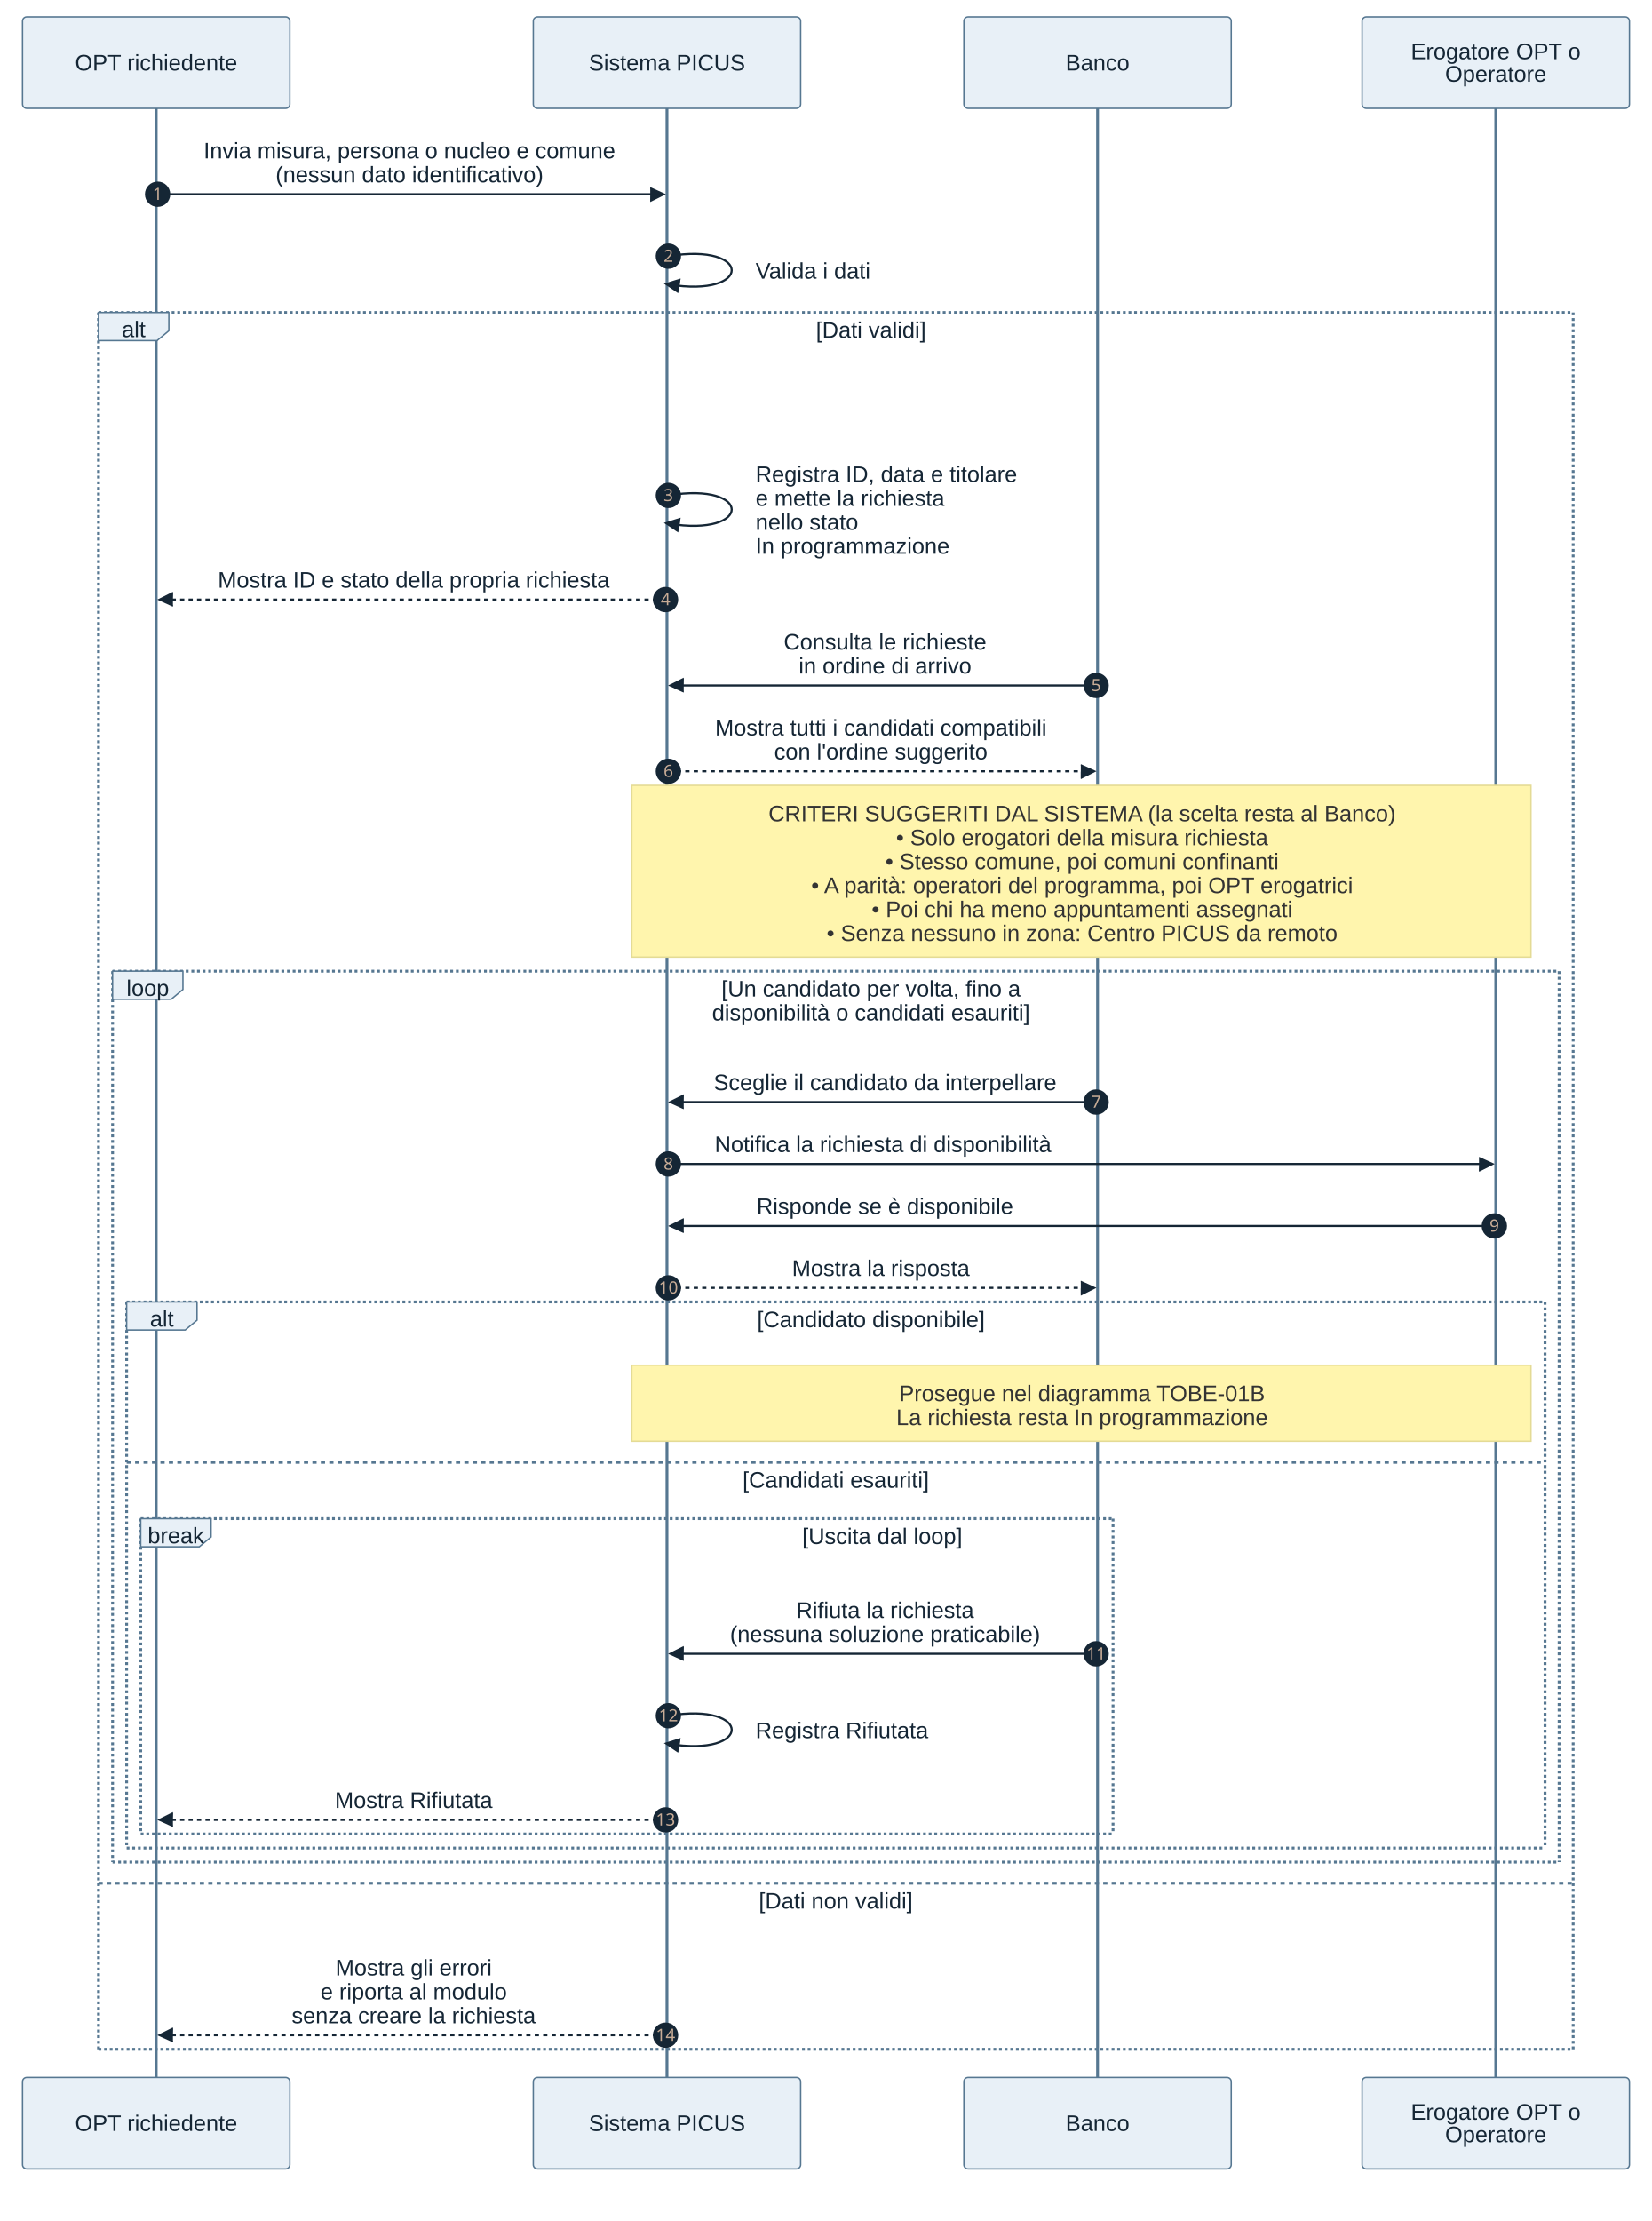
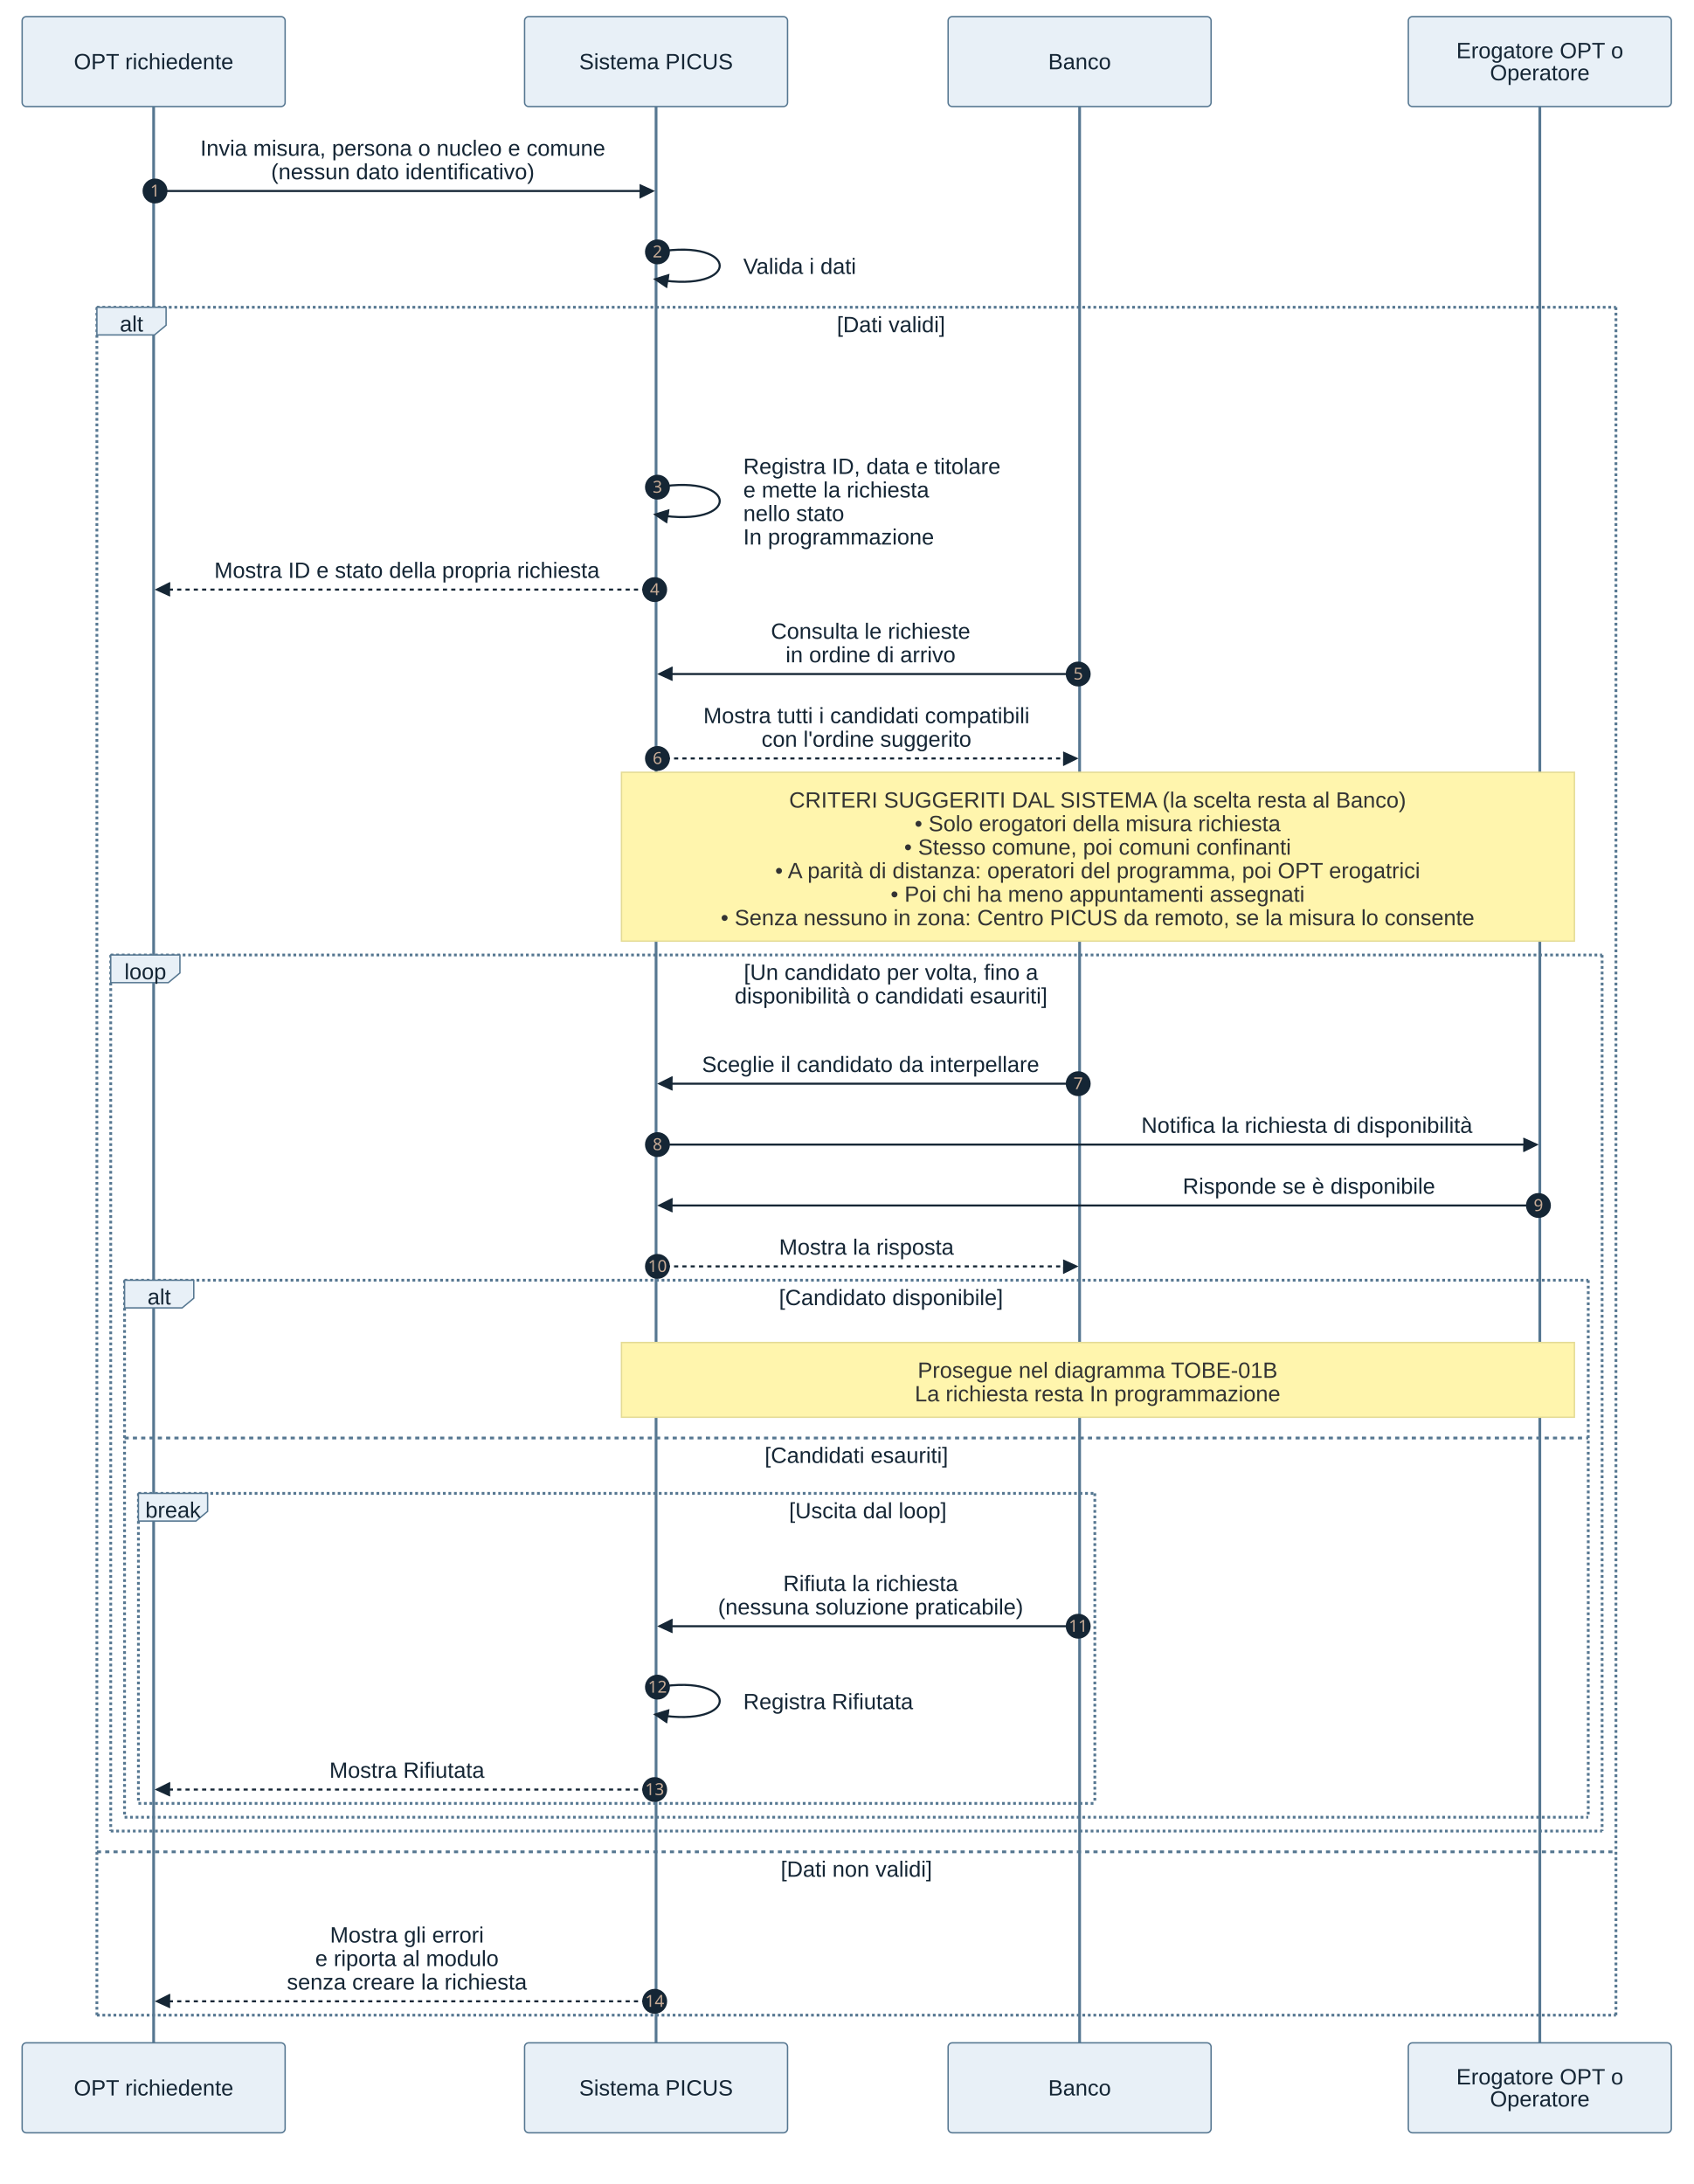
- <svg xmlns="http://www.w3.org/2000/svg" aria-roledescription="sequence" role="graphics-document document" viewBox="-16 -12 1174 1578" height="1578" width="1174" id="tobe">
-   <g>
-     <rect class="actor actor-bottom" ry="3" rx="3" name="E" height="65" width="190" stroke="#666" fill="#eaeaea" y="1464" x="952" />
-     <text style="text-anchor: middle; font-size: 16px; font-weight: 400; font-family: Arial;" class="actor actor-box" alignment-baseline="central" dominant-baseline="central" y="1496.5" x="1047">
-       <tspan dy="-8" x="1047">Erogatore OPT o</tspan>
-     </text>
-     <text style="text-anchor: middle; font-size: 16px; font-weight: 400; font-family: Arial;" class="actor actor-box" alignment-baseline="central" dominant-baseline="central" y="1496.5" x="1047">
-       <tspan dy="8" x="1047">Operatore</tspan>
+ <svg xmlns="http://www.w3.org/2000/svg" aria-roledescription="sequence" role="graphics-document document" viewBox="-16 -12 1223.5 1578" height="1578" width="1223.5" id="tobe">
+   <g>
+     <rect class="actor actor-bottom" ry="3" rx="3" name="E" height="65" width="190" stroke="#666" fill="#eaeaea" y="1464" x="1001.5" />
+     <text style="text-anchor: middle; font-size: 16px; font-weight: 400; font-family: Arial;" class="actor actor-box" alignment-baseline="central" dominant-baseline="central" y="1496.5" x="1096.5">
+       <tspan dy="-8" x="1096.5">Erogatore OPT o</tspan>
+     </text>
+     <text style="text-anchor: middle; font-size: 16px; font-weight: 400; font-family: Arial;" class="actor actor-box" alignment-baseline="central" dominant-baseline="central" y="1496.5" x="1096.5">
+       <tspan dy="8" x="1096.5">Operatore</tspan>
    </text>
  </g>
  <g>
    <rect class="actor actor-bottom" ry="3" rx="3" name="B" height="65" width="190" stroke="#666" fill="#eaeaea" y="1464" x="669" />
    <text style="text-anchor: middle; font-size: 16px; font-weight: 400; font-family: Arial;" class="actor actor-box" alignment-baseline="central" dominant-baseline="central" y="1496.5" x="764">
      <tspan dy="0" x="764">Banco</tspan>
    </text>
  </g>
  <g>
    <rect class="actor actor-bottom" ry="3" rx="3" name="S" height="65" width="190" stroke="#666" fill="#eaeaea" y="1464" x="363" />
    <text style="text-anchor: middle; font-size: 16px; font-weight: 400; font-family: Arial;" class="actor actor-box" alignment-baseline="central" dominant-baseline="central" y="1496.5" x="458">
      <tspan dy="0" x="458">Sistema PICUS</tspan>
    </text>
  </g>
  <g>
    <rect class="actor actor-bottom" ry="3" rx="3" name="R" height="65" width="190" stroke="#666" fill="#eaeaea" y="1464" x="0" />
    <text style="text-anchor: middle; font-size: 16px; font-weight: 400; font-family: Arial;" class="actor actor-box" alignment-baseline="central" dominant-baseline="central" y="1496.5" x="95">
      <tspan dy="0" x="95">OPT richiedente</tspan>
    </text>
  </g>
  <g>
-     <line name="E" stroke="#999" stroke-width="0.5px" class="actor-line 200" y2="1464" x2="1047" y1="65" x1="1047" id="actor3" />
+     <line name="E" stroke="#999" stroke-width="0.5px" class="actor-line 200" y2="1464" x2="1096.5" y1="65" x1="1096.5" id="actor3" />
    <g id="root-3">
-       <rect class="actor actor-top" ry="3" rx="3" name="E" height="65" width="190" stroke="#666" fill="#eaeaea" y="0" x="952" />
-       <text style="text-anchor: middle; font-size: 16px; font-weight: 400; font-family: Arial;" class="actor actor-box" alignment-baseline="central" dominant-baseline="central" y="32.5" x="1047">
-         <tspan dy="-8" x="1047">Erogatore OPT o</tspan>
-       </text>
-       <text style="text-anchor: middle; font-size: 16px; font-weight: 400; font-family: Arial;" class="actor actor-box" alignment-baseline="central" dominant-baseline="central" y="32.5" x="1047">
-         <tspan dy="8" x="1047">Operatore</tspan>
+       <rect class="actor actor-top" ry="3" rx="3" name="E" height="65" width="190" stroke="#666" fill="#eaeaea" y="0" x="1001.5" />
+       <text style="text-anchor: middle; font-size: 16px; font-weight: 400; font-family: Arial;" class="actor actor-box" alignment-baseline="central" dominant-baseline="central" y="32.5" x="1096.5">
+         <tspan dy="-8" x="1096.5">Erogatore OPT o</tspan>
+       </text>
+       <text style="text-anchor: middle; font-size: 16px; font-weight: 400; font-family: Arial;" class="actor actor-box" alignment-baseline="central" dominant-baseline="central" y="32.5" x="1096.5">
+         <tspan dy="8" x="1096.5">Operatore</tspan>
      </text>
    </g>
  </g>
  <g>
    <line name="B" stroke="#999" stroke-width="0.5px" class="actor-line 200" y2="1464" x2="764" y1="65" x1="764" id="actor2" />
    <g id="root-2">
      <rect class="actor actor-top" ry="3" rx="3" name="B" height="65" width="190" stroke="#666" fill="#eaeaea" y="0" x="669" />
      <text style="text-anchor: middle; font-size: 16px; font-weight: 400; font-family: Arial;" class="actor actor-box" alignment-baseline="central" dominant-baseline="central" y="32.5" x="764">
        <tspan dy="0" x="764">Banco</tspan>
      </text>
    </g>
  </g>
  <g>
    <line name="S" stroke="#999" stroke-width="0.5px" class="actor-line 200" y2="1464" x2="458" y1="65" x1="458" id="actor1" />
    <g id="root-1">
      <rect class="actor actor-top" ry="3" rx="3" name="S" height="65" width="190" stroke="#666" fill="#eaeaea" y="0" x="363" />
      <text style="text-anchor: middle; font-size: 16px; font-weight: 400; font-family: Arial;" class="actor actor-box" alignment-baseline="central" dominant-baseline="central" y="32.5" x="458">
        <tspan dy="0" x="458">Sistema PICUS</tspan>
      </text>
    </g>
  </g>
  <g>
    <line name="R" stroke="#999" stroke-width="0.5px" class="actor-line 200" y2="1464" x2="95" y1="65" x1="95" id="actor0" />
    <g id="root-0">
      <rect class="actor actor-top" ry="3" rx="3" name="R" height="65" width="190" stroke="#666" fill="#eaeaea" y="0" x="0" />
      <text style="text-anchor: middle; font-size: 16px; font-weight: 400; font-family: Arial;" class="actor actor-box" alignment-baseline="central" dominant-baseline="central" y="32.5" x="95">
        <tspan dy="0" x="95">OPT richiedente</tspan>
      </text>
    </g>
  </g>
  <style>#tobe{font-family:Arial;font-size:18px;fill:#152635;}#tobe .error-icon{fill:hsl(28, 48.387%, 98.922%);}#tobe .error-text{fill:rgb(1.419, 2.839, 4.081);stroke:rgb(1.419, 2.839, 4.081);}#tobe .edge-thickness-normal{stroke-width:1px;}#tobe .edge-thickness-thick{stroke-width:3.5px;}#tobe .edge-pattern-solid{stroke-dasharray:0;}#tobe .edge-thickness-invisible{stroke-width:0;fill:none;}#tobe .edge-pattern-dashed{stroke-dasharray:3;}#tobe .edge-pattern-dotted{stroke-dasharray:2;}#tobe .marker{fill:#375369;stroke:#375369;}#tobe .marker.cross{stroke:#375369;}#tobe svg{font-family:Arial;font-size:18px;}#tobe p{margin:0;}#tobe .actor{stroke:#567791;fill:#e8f0f7;}#tobe text.actor&gt;tspan{fill:#152635;stroke:none;}#tobe .actor-line{stroke:#567791;}#tobe .messageLine0{stroke-width:1.5;stroke-dasharray:none;stroke:#152635;}#tobe .messageLine1{stroke-width:1.5;stroke-dasharray:2,2;stroke:#152635;}#tobe #arrowhead path{fill:#152635;stroke:#152635;}#tobe .sequenceNumber{fill:#c8ac96;}#tobe #sequencenumber{fill:#152635;}#tobe #crosshead path{fill:#152635;stroke:#152635;}#tobe .messageText{fill:#152635;stroke:none;}#tobe .labelBox{stroke:#567791;fill:#e8f0f7;}#tobe .labelText,#tobe .labelText&gt;tspan{fill:#152635;stroke:none;}#tobe .loopText,#tobe .loopText&gt;tspan{fill:#152635;stroke:none;}#tobe .loopLine{stroke-width:2px;stroke-dasharray:2,2;stroke:#567791;fill:#567791;}#tobe .note{stroke:hsl(52.683, 60%, 73.922%);fill:#fff5ad;}#tobe .noteText,#tobe .noteText&gt;tspan{fill:#333;stroke:none;}#tobe .activation0{fill:hsl(88, 48.387%, 93.922%);stroke:hsl(88, 48.387%, 83.922%);}#tobe .activation1{fill:hsl(88, 48.387%, 93.922%);stroke:hsl(88, 48.387%, 83.922%);}#tobe .activation2{fill:hsl(88, 48.387%, 93.922%);stroke:hsl(88, 48.387%, 83.922%);}#tobe .actorPopupMenu{position:absolute;}#tobe .actorPopupMenuPanel{position:absolute;fill:#e8f0f7;box-shadow:0px 8px 16px 0px rgba(0,0,0,0.2);filter:drop-shadow(3px 5px 2px rgb(0 0 0 / 0.4));}#tobe .actor-man line{stroke:#567791;fill:#e8f0f7;}#tobe .actor-man circle,#tobe line{stroke:#567791;fill:#e8f0f7;stroke-width:2px;}#tobe :root{--mermaid-font-family:Arial;}</style>
  <g />
  <defs>
    <symbol height="24" width="24" id="computer">
      <path d="M2 2v13h20v-13h-20zm18 11h-16v-9h16v9zm-10.228 6l.466-1h3.524l.467 1h-4.457zm14.228 3h-24l2-6h2.104l-1.33 4h18.45l-1.297-4h2.073l2 6zm-5-10h-14v-7h14v7z" transform="scale(.5)" />
    </symbol>
  </defs>
  <defs>
    <symbol clip-rule="evenodd" fill-rule="evenodd" id="database">
      <path d="M12.258.001l.256.004.255.005.253.008.251.01.249.012.247.015.246.016.242.019.241.02.239.023.236.024.233.027.231.028.229.031.225.032.223.034.22.036.217.038.214.04.211.041.208.043.205.045.201.046.198.048.194.05.191.051.187.053.183.054.18.056.175.057.172.059.168.06.163.061.16.063.155.064.15.066.074.033.073.033.071.034.07.034.069.035.068.035.067.035.066.035.064.036.064.036.062.036.06.036.06.037.058.037.058.037.055.038.055.038.053.038.052.038.051.039.05.039.048.039.047.039.045.04.044.04.043.04.041.04.04.041.039.041.037.041.036.041.034.041.033.042.032.042.03.042.029.042.027.042.026.043.024.043.023.043.021.043.02.043.018.044.017.043.015.044.013.044.012.044.011.045.009.044.007.045.006.045.004.045.002.045.001.045v17l-.001.045-.002.045-.004.045-.006.045-.007.045-.009.044-.011.045-.012.044-.013.044-.015.044-.017.043-.018.044-.02.043-.021.043-.023.043-.024.043-.026.043-.027.042-.029.042-.03.042-.032.042-.033.042-.034.041-.036.041-.037.041-.039.041-.04.041-.041.04-.043.04-.044.04-.045.04-.047.039-.048.039-.05.039-.051.039-.052.038-.053.038-.055.038-.055.038-.058.037-.058.037-.06.037-.06.036-.062.036-.064.036-.064.036-.066.035-.067.035-.068.035-.069.035-.07.034-.071.034-.073.033-.074.033-.15.066-.155.064-.16.063-.163.061-.168.06-.172.059-.175.057-.18.056-.183.054-.187.053-.191.051-.194.05-.198.048-.201.046-.205.045-.208.043-.211.041-.214.04-.217.038-.22.036-.223.034-.225.032-.229.031-.231.028-.233.027-.236.024-.239.023-.241.02-.242.019-.246.016-.247.015-.249.012-.251.01-.253.008-.255.005-.256.004-.258.001-.258-.001-.256-.004-.255-.005-.253-.008-.251-.01-.249-.012-.247-.015-.245-.016-.243-.019-.241-.02-.238-.023-.236-.024-.234-.027-.231-.028-.228-.031-.226-.032-.223-.034-.22-.036-.217-.038-.214-.04-.211-.041-.208-.043-.204-.045-.201-.046-.198-.048-.195-.05-.19-.051-.187-.053-.184-.054-.179-.056-.176-.057-.172-.059-.167-.06-.164-.061-.159-.063-.155-.064-.151-.066-.074-.033-.072-.033-.072-.034-.07-.034-.069-.035-.068-.035-.067-.035-.066-.035-.064-.036-.063-.036-.062-.036-.061-.036-.06-.037-.058-.037-.057-.037-.056-.038-.055-.038-.053-.038-.052-.038-.051-.039-.049-.039-.049-.039-.046-.039-.046-.04-.044-.04-.043-.04-.041-.04-.04-.041-.039-.041-.037-.041-.036-.041-.034-.041-.033-.042-.032-.042-.03-.042-.029-.042-.027-.042-.026-.043-.024-.043-.023-.043-.021-.043-.02-.043-.018-.044-.017-.043-.015-.044-.013-.044-.012-.044-.011-.045-.009-.044-.007-.045-.006-.045-.004-.045-.002-.045-.001-.045v-17l.001-.045.002-.045.004-.045.006-.045.007-.045.009-.044.011-.045.012-.044.013-.044.015-.044.017-.043.018-.044.02-.043.021-.043.023-.043.024-.043.026-.043.027-.042.029-.042.03-.042.032-.042.033-.042.034-.041.036-.041.037-.041.039-.041.04-.041.041-.04.043-.04.044-.04.046-.04.046-.039.049-.039.049-.039.051-.039.052-.038.053-.038.055-.038.056-.038.057-.037.058-.037.06-.037.061-.036.062-.036.063-.036.064-.036.066-.035.067-.035.068-.035.069-.035.07-.034.072-.034.072-.033.074-.033.151-.066.155-.064.159-.063.164-.061.167-.06.172-.059.176-.057.179-.056.184-.054.187-.053.19-.051.195-.05.198-.048.201-.046.204-.045.208-.043.211-.041.214-.04.217-.038.22-.036.223-.034.226-.032.228-.031.231-.028.234-.027.236-.024.238-.023.241-.02.243-.019.245-.016.247-.015.249-.012.251-.01.253-.008.255-.005.256-.004.258-.001.258.001zm-9.258 20.499v.01l.001.021.003.021.004.022.005.021.006.022.007.022.009.023.01.022.011.023.012.023.013.023.015.023.016.024.017.023.018.024.019.024.021.024.022.025.023.024.024.025.052.049.056.05.061.051.066.051.07.051.075.051.079.052.084.052.088.052.092.052.097.052.102.051.105.052.11.052.114.051.119.051.123.051.127.05.131.05.135.05.139.048.144.049.147.047.152.047.155.047.16.045.163.045.167.043.171.043.176.041.178.041.183.039.187.039.19.037.194.035.197.035.202.033.204.031.209.03.212.029.216.027.219.025.222.024.226.021.23.02.233.018.236.016.24.015.243.012.246.01.249.008.253.005.256.004.259.001.26-.001.257-.004.254-.005.25-.008.247-.011.244-.012.241-.014.237-.016.233-.018.231-.021.226-.021.224-.024.22-.026.216-.027.212-.028.21-.031.205-.031.202-.034.198-.034.194-.036.191-.037.187-.039.183-.04.179-.04.175-.042.172-.043.168-.044.163-.045.16-.046.155-.046.152-.047.148-.048.143-.049.139-.049.136-.05.131-.05.126-.05.123-.051.118-.052.114-.051.11-.052.106-.052.101-.052.096-.052.092-.052.088-.053.083-.051.079-.052.074-.052.07-.051.065-.051.06-.051.056-.05.051-.05.023-.024.023-.025.021-.024.02-.024.019-.024.018-.024.017-.024.015-.023.014-.024.013-.023.012-.023.01-.023.01-.022.008-.022.006-.022.006-.022.004-.022.004-.021.001-.021.001-.021v-4.127l-.077.055-.08.053-.083.054-.085.053-.087.052-.09.052-.093.051-.095.05-.097.05-.1.049-.102.049-.105.048-.106.047-.109.047-.111.046-.114.045-.115.045-.118.044-.12.043-.122.042-.124.042-.126.041-.128.04-.13.04-.132.038-.134.038-.135.037-.138.037-.139.035-.142.035-.143.034-.144.033-.147.032-.148.031-.15.03-.151.03-.153.029-.154.027-.156.027-.158.026-.159.025-.161.024-.162.023-.163.022-.165.021-.166.02-.167.019-.169.018-.169.017-.171.016-.173.015-.173.014-.175.013-.175.012-.177.011-.178.01-.179.008-.179.008-.181.006-.182.005-.182.004-.184.003-.184.002h-.37l-.184-.002-.184-.003-.182-.004-.182-.005-.181-.006-.179-.008-.179-.008-.178-.01-.176-.011-.176-.012-.175-.013-.173-.014-.172-.015-.171-.016-.17-.017-.169-.018-.167-.019-.166-.02-.165-.021-.163-.022-.162-.023-.161-.024-.159-.025-.157-.026-.156-.027-.155-.027-.153-.029-.151-.03-.15-.03-.148-.031-.146-.032-.145-.033-.143-.034-.141-.035-.14-.035-.137-.037-.136-.037-.134-.038-.132-.038-.13-.04-.128-.04-.126-.041-.124-.042-.122-.042-.12-.044-.117-.043-.116-.045-.113-.045-.112-.046-.109-.047-.106-.047-.105-.048-.102-.049-.1-.049-.097-.05-.095-.05-.093-.052-.09-.051-.087-.052-.085-.053-.083-.054-.08-.054-.077-.054v4.127zm0-5.654v.011l.001.021.003.021.004.021.005.022.006.022.007.022.009.022.01.022.011.023.012.023.013.023.015.024.016.023.017.024.018.024.019.024.021.024.022.024.023.025.024.024.052.05.056.05.061.05.066.051.07.051.075.052.079.051.084.052.088.052.092.052.097.052.102.052.105.052.11.051.114.051.119.052.123.05.127.051.131.05.135.049.139.049.144.048.147.048.152.047.155.046.16.045.163.045.167.044.171.042.176.042.178.04.183.04.187.038.19.037.194.036.197.034.202.033.204.032.209.03.212.028.216.027.219.025.222.024.226.022.23.02.233.018.236.016.24.014.243.012.246.01.249.008.253.006.256.003.259.001.26-.001.257-.003.254-.006.25-.008.247-.01.244-.012.241-.015.237-.016.233-.018.231-.02.226-.022.224-.024.22-.025.216-.027.212-.029.21-.03.205-.032.202-.033.198-.035.194-.036.191-.037.187-.039.183-.039.179-.041.175-.042.172-.043.168-.044.163-.045.16-.045.155-.047.152-.047.148-.048.143-.048.139-.05.136-.049.131-.05.126-.051.123-.051.118-.051.114-.052.11-.052.106-.052.101-.052.096-.052.092-.052.088-.052.083-.052.079-.052.074-.051.07-.052.065-.051.06-.05.056-.051.051-.049.023-.025.023-.024.021-.025.02-.024.019-.024.018-.024.017-.024.015-.023.014-.023.013-.024.012-.022.01-.023.01-.023.008-.022.006-.022.006-.022.004-.021.004-.022.001-.021.001-.021v-4.139l-.077.054-.08.054-.083.054-.085.052-.087.053-.09.051-.093.051-.095.051-.097.05-.1.049-.102.049-.105.048-.106.047-.109.047-.111.046-.114.045-.115.044-.118.044-.12.044-.122.042-.124.042-.126.041-.128.04-.13.039-.132.039-.134.038-.135.037-.138.036-.139.036-.142.035-.143.033-.144.033-.147.033-.148.031-.15.03-.151.03-.153.028-.154.028-.156.027-.158.026-.159.025-.161.024-.162.023-.163.022-.165.021-.166.02-.167.019-.169.018-.169.017-.171.016-.173.015-.173.014-.175.013-.175.012-.177.011-.178.009-.179.009-.179.007-.181.007-.182.005-.182.004-.184.003-.184.002h-.37l-.184-.002-.184-.003-.182-.004-.182-.005-.181-.007-.179-.007-.179-.009-.178-.009-.176-.011-.176-.012-.175-.013-.173-.014-.172-.015-.171-.016-.17-.017-.169-.018-.167-.019-.166-.02-.165-.021-.163-.022-.162-.023-.161-.024-.159-.025-.157-.026-.156-.027-.155-.028-.153-.028-.151-.03-.15-.03-.148-.031-.146-.033-.145-.033-.143-.033-.141-.035-.14-.036-.137-.036-.136-.037-.134-.038-.132-.039-.13-.039-.128-.04-.126-.041-.124-.042-.122-.043-.12-.043-.117-.044-.116-.044-.113-.046-.112-.046-.109-.046-.106-.047-.105-.048-.102-.049-.1-.049-.097-.05-.095-.051-.093-.051-.09-.051-.087-.053-.085-.052-.083-.054-.08-.054-.077-.054v4.139zm0-5.666v.011l.001.02.003.022.004.021.005.022.006.021.007.022.009.023.01.022.011.023.012.023.013.023.015.023.016.024.017.024.018.023.019.024.021.025.022.024.023.024.024.025.052.05.056.05.061.05.066.051.07.051.075.052.079.051.084.052.088.052.092.052.097.052.102.052.105.051.11.052.114.051.119.051.123.051.127.05.131.05.135.05.139.049.144.048.147.048.152.047.155.046.16.045.163.045.167.043.171.043.176.042.178.04.183.04.187.038.19.037.194.036.197.034.202.033.204.032.209.03.212.028.216.027.219.025.222.024.226.021.23.02.233.018.236.017.24.014.243.012.246.01.249.008.253.006.256.003.259.001.26-.001.257-.003.254-.006.25-.008.247-.01.244-.013.241-.014.237-.016.233-.018.231-.02.226-.022.224-.024.22-.025.216-.027.212-.029.21-.03.205-.032.202-.033.198-.035.194-.036.191-.037.187-.039.183-.039.179-.041.175-.042.172-.043.168-.044.163-.045.16-.045.155-.047.152-.047.148-.048.143-.049.139-.049.136-.049.131-.051.126-.05.123-.051.118-.052.114-.051.11-.052.106-.052.101-.052.096-.052.092-.052.088-.052.083-.052.079-.052.074-.052.07-.051.065-.051.06-.051.056-.05.051-.049.023-.025.023-.025.021-.024.02-.024.019-.024.018-.024.017-.024.015-.023.014-.024.013-.023.012-.023.01-.022.01-.023.008-.022.006-.022.006-.022.004-.022.004-.021.001-.021.001-.021v-4.153l-.077.054-.08.054-.083.053-.085.053-.087.053-.09.051-.093.051-.095.051-.097.05-.1.049-.102.048-.105.048-.106.048-.109.046-.111.046-.114.046-.115.044-.118.044-.12.043-.122.043-.124.042-.126.041-.128.04-.13.039-.132.039-.134.038-.135.037-.138.036-.139.036-.142.034-.143.034-.144.033-.147.032-.148.032-.15.03-.151.03-.153.028-.154.028-.156.027-.158.026-.159.024-.161.024-.162.023-.163.023-.165.021-.166.02-.167.019-.169.018-.169.017-.171.016-.173.015-.173.014-.175.013-.175.012-.177.01-.178.01-.179.009-.179.007-.181.006-.182.006-.182.004-.184.003-.184.001-.185.001-.185-.001-.184-.001-.184-.003-.182-.004-.182-.006-.181-.006-.179-.007-.179-.009-.178-.01-.176-.01-.176-.012-.175-.013-.173-.014-.172-.015-.171-.016-.17-.017-.169-.018-.167-.019-.166-.02-.165-.021-.163-.023-.162-.023-.161-.024-.159-.024-.157-.026-.156-.027-.155-.028-.153-.028-.151-.03-.15-.03-.148-.032-.146-.032-.145-.033-.143-.034-.141-.034-.14-.036-.137-.036-.136-.037-.134-.038-.132-.039-.13-.039-.128-.041-.126-.041-.124-.041-.122-.043-.12-.043-.117-.044-.116-.044-.113-.046-.112-.046-.109-.046-.106-.048-.105-.048-.102-.048-.1-.05-.097-.049-.095-.051-.093-.051-.09-.052-.087-.052-.085-.053-.083-.053-.08-.054-.077-.054v4.153zm8.74-8.179l-.257.004-.254.005-.25.008-.247.011-.244.012-.241.014-.237.016-.233.018-.231.021-.226.022-.224.023-.22.026-.216.027-.212.028-.21.031-.205.032-.202.033-.198.034-.194.036-.191.038-.187.038-.183.04-.179.041-.175.042-.172.043-.168.043-.163.045-.16.046-.155.046-.152.048-.148.048-.143.048-.139.049-.136.05-.131.05-.126.051-.123.051-.118.051-.114.052-.11.052-.106.052-.101.052-.096.052-.092.052-.088.052-.083.052-.079.052-.074.051-.07.052-.065.051-.06.05-.056.05-.051.05-.023.025-.023.024-.021.024-.02.025-.019.024-.018.024-.017.023-.015.024-.014.023-.013.023-.012.023-.01.023-.01.022-.008.022-.006.023-.006.021-.004.022-.004.021-.001.021-.001.021.001.021.001.021.004.021.004.022.006.021.006.023.008.022.01.022.01.023.012.023.013.023.014.023.015.024.017.023.018.024.019.024.02.025.021.024.023.024.023.025.051.05.056.05.06.05.065.051.07.052.074.051.079.052.083.052.088.052.092.052.096.052.101.052.106.052.11.052.114.052.118.051.123.051.126.051.131.05.136.05.139.049.143.048.148.048.152.048.155.046.16.046.163.045.168.043.172.043.175.042.179.041.183.04.187.038.191.038.194.036.198.034.202.033.205.032.21.031.212.028.216.027.22.026.224.023.226.022.231.021.233.018.237.016.241.014.244.012.247.011.25.008.254.005.257.004.26.001.26-.001.257-.004.254-.005.25-.008.247-.011.244-.012.241-.014.237-.016.233-.018.231-.021.226-.022.224-.023.22-.026.216-.027.212-.028.21-.031.205-.032.202-.033.198-.034.194-.036.191-.038.187-.038.183-.04.179-.041.175-.042.172-.043.168-.043.163-.045.16-.046.155-.046.152-.048.148-.048.143-.048.139-.049.136-.05.131-.05.126-.051.123-.051.118-.051.114-.052.11-.052.106-.052.101-.052.096-.052.092-.052.088-.052.083-.052.079-.052.074-.051.07-.052.065-.051.06-.05.056-.05.051-.05.023-.025.023-.024.021-.024.02-.025.019-.024.018-.024.017-.023.015-.024.014-.023.013-.023.012-.023.01-.023.01-.022.008-.022.006-.023.006-.021.004-.022.004-.021.001-.021.001-.021-.001-.021-.001-.021-.004-.021-.004-.022-.006-.021-.006-.023-.008-.022-.01-.022-.01-.023-.012-.023-.013-.023-.014-.023-.015-.024-.017-.023-.018-.024-.019-.024-.02-.025-.021-.024-.023-.024-.023-.025-.051-.05-.056-.05-.06-.05-.065-.051-.07-.052-.074-.051-.079-.052-.083-.052-.088-.052-.092-.052-.096-.052-.101-.052-.106-.052-.11-.052-.114-.052-.118-.051-.123-.051-.126-.051-.131-.05-.136-.05-.139-.049-.143-.048-.148-.048-.152-.048-.155-.046-.16-.046-.163-.045-.168-.043-.172-.043-.175-.042-.179-.041-.183-.04-.187-.038-.191-.038-.194-.036-.198-.034-.202-.033-.205-.032-.21-.031-.212-.028-.216-.027-.22-.026-.224-.023-.226-.022-.231-.021-.233-.018-.237-.016-.241-.014-.244-.012-.247-.011-.25-.008-.254-.005-.257-.004-.26-.001-.26.001z" transform="scale(.5)" />
    </symbol>
  </defs>
  <defs>
    <symbol height="24" width="24" id="clock">
      <path d="M12 2c5.514 0 10 4.486 10 10s-4.486 10-10 10-10-4.486-10-10 4.486-10 10-10zm0-2c-6.627 0-12 5.373-12 12s5.373 12 12 12 12-5.373 12-12-5.373-12-12-12zm5.848 12.459c.202.038.202.333.001.372-1.907.361-6.045 1.111-6.547 1.111-.719 0-1.301-.582-1.301-1.301 0-.512.77-5.447 1.125-7.445.034-.192.312-.181.343.014l.985 6.238 5.394 1.011z" transform="scale(.5)" />
    </symbol>
  </defs>
  <defs>
    <marker orient="auto-start-reverse" markerHeight="12" markerWidth="12" markerUnits="userSpaceOnUse" refY="5" refX="7.9" id="arrowhead">
      <path d="M -1 0 L 10 5 L 0 10 z" />
    </marker>
  </defs>
  <defs>
    <marker refY="4.5" refX="4" orient="auto" markerHeight="8" markerWidth="15" id="crosshead">
      <path style="stroke-dasharray: 0, 0;" d="M 1,2 L 6,7 M 6,2 L 1,7" stroke-width="1pt" stroke="#000000" fill="none" />
    </marker>
  </defs>
  <defs>
    <marker orient="auto" markerHeight="28" markerWidth="20" refY="7" refX="15.5" id="filled-head">
      <path d="M 18,7 L9,13 L14,7 L9,1 Z" />
    </marker>
  </defs>
  <defs>
    <marker orient="auto" markerHeight="40" markerWidth="60" refY="15" refX="15" id="sequencenumber">
      <circle r="6" cy="15" cx="15" />
    </marker>
  </defs>
  <g>
-     <rect class="note" height="122" width="639" stroke="#666" fill="#EDF2AE" y="546" x="433" />
-     <text style="font-family: Arial; font-size: 16px; font-weight: 400;" dy="1em" class="noteText" alignment-baseline="middle" dominant-baseline="middle" text-anchor="middle" y="551" x="753">
-       <tspan x="753">CRITERI SUGGERITI DAL SISTEMA (la scelta resta al Banco)</tspan>
-     </text>
-     <text style="font-family: Arial; font-size: 16px; font-weight: 400;" dy="1em" class="noteText" alignment-baseline="middle" dominant-baseline="middle" text-anchor="middle" y="568" x="753">
-       <tspan x="753">• Solo erogatori della misura richiesta</tspan>
-     </text>
-     <text style="font-family: Arial; font-size: 16px; font-weight: 400;" dy="1em" class="noteText" alignment-baseline="middle" dominant-baseline="middle" text-anchor="middle" y="585" x="753">
-       <tspan x="753">• Stesso comune, poi comuni confinanti</tspan>
-     </text>
-     <text style="font-family: Arial; font-size: 16px; font-weight: 400;" dy="1em" class="noteText" alignment-baseline="middle" dominant-baseline="middle" text-anchor="middle" y="602" x="753">
-       <tspan x="753">• A parità: operatori del programma, poi OPT erogatrici</tspan>
-     </text>
-     <text style="font-family: Arial; font-size: 16px; font-weight: 400;" dy="1em" class="noteText" alignment-baseline="middle" dominant-baseline="middle" text-anchor="middle" y="619" x="753">
-       <tspan x="753">• Poi chi ha meno appuntamenti assegnati</tspan>
-     </text>
-     <text style="font-family: Arial; font-size: 16px; font-weight: 400;" dy="1em" class="noteText" alignment-baseline="middle" dominant-baseline="middle" text-anchor="middle" y="636" x="753">
-       <tspan x="753">• Senza nessuno in zona: Centro PICUS da remoto</tspan>
-     </text>
-   </g>
-   <g>
-     <rect class="note" height="54" width="639" stroke="#666" fill="#EDF2AE" y="958" x="433" />
-     <text style="font-family: Arial; font-size: 16px; font-weight: 400;" dy="1em" class="noteText" alignment-baseline="middle" dominant-baseline="middle" text-anchor="middle" y="963" x="753">
-       <tspan x="753">Prosegue nel diagramma TOBE-01B</tspan>
-     </text>
-     <text style="font-family: Arial; font-size: 16px; font-weight: 400;" dy="1em" class="noteText" alignment-baseline="middle" dominant-baseline="middle" text-anchor="middle" y="980" x="753">
-       <tspan x="753">La richiesta resta In programmazione</tspan>
+     <rect class="note" height="122" width="688.5" stroke="#666" fill="#EDF2AE" y="546" x="433" />
+     <text style="font-family: Arial; font-size: 16px; font-weight: 400;" dy="1em" class="noteText" alignment-baseline="middle" dominant-baseline="middle" text-anchor="middle" y="551" x="777">
+       <tspan x="777">CRITERI SUGGERITI DAL SISTEMA (la scelta resta al Banco)</tspan>
+     </text>
+     <text style="font-family: Arial; font-size: 16px; font-weight: 400;" dy="1em" class="noteText" alignment-baseline="middle" dominant-baseline="middle" text-anchor="middle" y="568" x="777">
+       <tspan x="777">• Solo erogatori della misura richiesta</tspan>
+     </text>
+     <text style="font-family: Arial; font-size: 16px; font-weight: 400;" dy="1em" class="noteText" alignment-baseline="middle" dominant-baseline="middle" text-anchor="middle" y="585" x="777">
+       <tspan x="777">• Stesso comune, poi comuni confinanti</tspan>
+     </text>
+     <text style="font-family: Arial; font-size: 16px; font-weight: 400;" dy="1em" class="noteText" alignment-baseline="middle" dominant-baseline="middle" text-anchor="middle" y="602" x="777">
+       <tspan x="777">• A parità di distanza: operatori del programma, poi OPT erogatrici</tspan>
+     </text>
+     <text style="font-family: Arial; font-size: 16px; font-weight: 400;" dy="1em" class="noteText" alignment-baseline="middle" dominant-baseline="middle" text-anchor="middle" y="619" x="777">
+       <tspan x="777">• Poi chi ha meno appuntamenti assegnati</tspan>
+     </text>
+     <text style="font-family: Arial; font-size: 16px; font-weight: 400;" dy="1em" class="noteText" alignment-baseline="middle" dominant-baseline="middle" text-anchor="middle" y="636" x="777">
+       <tspan x="777">• Senza nessuno in zona: Centro PICUS da remoto, se la misura lo consente</tspan>
+     </text>
+   </g>
+   <g>
+     <rect class="note" height="54" width="688.5" stroke="#666" fill="#EDF2AE" y="958" x="433" />
+     <text style="font-family: Arial; font-size: 16px; font-weight: 400;" dy="1em" class="noteText" alignment-baseline="middle" dominant-baseline="middle" text-anchor="middle" y="963" x="777">
+       <tspan x="777">Prosegue nel diagramma TOBE-01B</tspan>
+     </text>
+     <text style="font-family: Arial; font-size: 16px; font-weight: 400;" dy="1em" class="noteText" alignment-baseline="middle" dominant-baseline="middle" text-anchor="middle" y="980" x="777">
+       <tspan x="777">La richiesta resta In programmazione</tspan>
    </text>
  </g>
  <g>
    <line class="loopLine" y2="1067" x2="775" y1="1067" x1="84" />
    <line class="loopLine" y2="1291" x2="775" y1="1067" x1="775" />
    <line class="loopLine" y2="1291" x2="775" y1="1291" x1="84" />
    <line class="loopLine" y2="1291" x2="84" y1="1067" x1="84" />
    <polygon class="labelBox" points="84,1067 134,1067 134,1080 125.6,1087 84,1087" />
    <text style="font-family: Arial; font-size: 16px; font-weight: 400;" class="labelText" alignment-baseline="middle" dominant-baseline="middle" text-anchor="middle" y="1080" x="109">break</text>
    <text style="font-family: Arial; font-size: 16px; font-weight: 400;" class="loopText" text-anchor="middle" y="1085" x="454.5" transform="translate(156.5,0)">
      <tspan x="454.5">[Uscita dal loop]</tspan>
    </text>
  </g>
  <g>
-     <line class="loopLine" y2="913" x2="1082" y1="913" x1="74" />
-     <line class="loopLine" y2="1301" x2="1082" y1="913" x1="1082" />
-     <line class="loopLine" y2="1301" x2="1082" y1="1301" x1="74" />
+     <line class="loopLine" y2="913" x2="1131.5" y1="913" x1="74" />
+     <line class="loopLine" y2="1301" x2="1131.5" y1="913" x1="1131.5" />
+     <line class="loopLine" y2="1301" x2="1131.5" y1="1301" x1="74" />
    <line class="loopLine" y2="1301" x2="74" y1="913" x1="74" />
-     <line style="stroke-dasharray: 3, 3;" class="loopLine" y2="1027" x2="1082" y1="1027" x1="74" />
+     <line style="stroke-dasharray: 3, 3;" class="loopLine" y2="1027" x2="1131.5" y1="1027" x1="74" />
    <polygon class="labelBox" points="74,913 124,913 124,926 115.6,933 74,933" />
    <text style="font-family: Arial; font-size: 16px; font-weight: 400;" class="labelText" alignment-baseline="middle" dominant-baseline="middle" text-anchor="middle" y="926" x="99">alt</text>
-     <text style="font-family: Arial; font-size: 16px; font-weight: 400;" class="loopText" text-anchor="middle" y="931" x="603">
-       <tspan x="603">[Candidato disponibile]</tspan>
-     </text>
-     <text style="font-family: Arial; font-size: 16px; font-weight: 400;" class="loopText" text-anchor="middle" y="1045" x="578">[Candidati esauriti]</text>
-   </g>
-   <g>
-     <line class="loopLine" y2="678" x2="1092" y1="678" x1="64" />
-     <line class="loopLine" y2="1311" x2="1092" y1="678" x1="1092" />
-     <line class="loopLine" y2="1311" x2="1092" y1="1311" x1="64" />
+     <text style="font-family: Arial; font-size: 16px; font-weight: 400;" class="loopText" text-anchor="middle" y="931" x="627.75">
+       <tspan x="627.75">[Candidato disponibile]</tspan>
+     </text>
+     <text style="font-family: Arial; font-size: 16px; font-weight: 400;" class="loopText" text-anchor="middle" y="1045" x="602.75">[Candidati esauriti]</text>
+   </g>
+   <g>
+     <line class="loopLine" y2="678" x2="1141.5" y1="678" x1="64" />
+     <line class="loopLine" y2="1311" x2="1141.5" y1="678" x1="1141.5" />
+     <line class="loopLine" y2="1311" x2="1141.5" y1="1311" x1="64" />
    <line class="loopLine" y2="1311" x2="64" y1="678" x1="64" />
    <polygon class="labelBox" points="64,678 114,678 114,691 105.6,698 64,698" />
    <text style="font-family: Arial; font-size: 16px; font-weight: 400;" class="labelText" alignment-baseline="middle" dominant-baseline="middle" text-anchor="middle" y="691" x="89">loop</text>
-     <text style="font-family: Arial; font-size: 16px; font-weight: 400;" class="loopText" text-anchor="middle" y="696" x="603">
-       <tspan x="603">[Un candidato per volta, fino a</tspan>
-     </text>
-     <text style="font-family: Arial; font-size: 16px; font-weight: 400;" class="loopText" text-anchor="middle" y="713" x="603">
-       <tspan x="603">disponibilità o candidati esauriti]</tspan>
-     </text>
-   </g>
-   <g>
-     <line class="loopLine" y2="210" x2="1102" y1="210" x1="54" />
-     <line class="loopLine" y2="1444" x2="1102" y1="210" x1="1102" />
-     <line class="loopLine" y2="1444" x2="1102" y1="1444" x1="54" />
+     <text style="font-family: Arial; font-size: 16px; font-weight: 400;" class="loopText" text-anchor="middle" y="696" x="627.75">
+       <tspan x="627.75">[Un candidato per volta, fino a</tspan>
+     </text>
+     <text style="font-family: Arial; font-size: 16px; font-weight: 400;" class="loopText" text-anchor="middle" y="713" x="627.75">
+       <tspan x="627.75">disponibilità o candidati esauriti]</tspan>
+     </text>
+   </g>
+   <g>
+     <line class="loopLine" y2="210" x2="1151.5" y1="210" x1="54" />
+     <line class="loopLine" y2="1444" x2="1151.5" y1="210" x1="1151.5" />
+     <line class="loopLine" y2="1444" x2="1151.5" y1="1444" x1="54" />
    <line class="loopLine" y2="1444" x2="54" y1="210" x1="54" />
-     <line style="stroke-dasharray: 3, 3;" class="loopLine" y2="1326" x2="1102" y1="1326" x1="54" />
+     <line style="stroke-dasharray: 3, 3;" class="loopLine" y2="1326" x2="1151.5" y1="1326" x1="54" />
    <polygon class="labelBox" points="54,210 104,210 104,223 95.6,230 54,230" />
    <text style="font-family: Arial; font-size: 16px; font-weight: 400;" class="labelText" alignment-baseline="middle" dominant-baseline="middle" text-anchor="middle" y="223" x="79">alt</text>
-     <text style="font-family: Arial; font-size: 16px; font-weight: 400;" class="loopText" text-anchor="middle" y="228" x="603">
-       <tspan x="603">[Dati validi]</tspan>
-     </text>
-     <text style="font-family: Arial; font-size: 16px; font-weight: 400;" class="loopText" text-anchor="middle" y="1344" x="578">[Dati non validi]</text>
+     <text style="font-family: Arial; font-size: 16px; font-weight: 400;" class="loopText" text-anchor="middle" y="228" x="627.75">
+       <tspan x="627.75">[Dati validi]</tspan>
+     </text>
+     <text style="font-family: Arial; font-size: 16px; font-weight: 400;" class="loopText" text-anchor="middle" y="1344" x="602.75">[Dati non validi]</text>
  </g>
  <text style="font-family: Arial; font-size: 16px; font-weight: 400;" dy="1em" class="messageText" alignment-baseline="middle" dominant-baseline="middle" text-anchor="middle" y="80" x="275">Invia misura, persona o nucleo e comune</text>
  <text style="font-family: Arial; font-size: 16px; font-weight: 400;" dy="1em" class="messageText" alignment-baseline="middle" dominant-baseline="middle" text-anchor="middle" y="97" x="275">(nessun dato identificativo)</text>
  <line style="fill: none;" marker-start="url(#sequencenumber)" marker-end="url(#arrowhead)" stroke="none" stroke-width="2" class="messageLine0" y2="126" x2="454" y1="126" x1="96" />
  <text class="sequenceNumber" text-anchor="middle" font-size="12px" font-family="sans-serif" y="130" x="96">1</text>
  <text style="font-family: Arial; font-size: 16px; font-weight: 400;" dy="1em" class="messageText" alignment-baseline="middle" dominant-baseline="middle" text-anchor="start" y="141" x="521" transform="translate(0,24.4)">Valida i dati</text>
  <path style="fill: none;" marker-start="url(#sequencenumber)" marker-end="url(#arrowhead)" stroke="none" stroke-width="2" class="messageLine0" d="M 459,170 C 519,160 519,200 459,190" />
  <text class="sequenceNumber" text-anchor="middle" font-size="12px" font-family="sans-serif" y="174" x="459">2</text>
  <text style="font-family: Arial; font-size: 16px; font-weight: 400;" dy="1em" class="messageText" alignment-baseline="middle" dominant-baseline="middle" text-anchor="start" y="260" x="521" transform="translate(0,49.9)">Registra ID, data e titolare</text>
  <text style="font-family: Arial; font-size: 16px; font-weight: 400;" dy="1em" class="messageText" alignment-baseline="middle" dominant-baseline="middle" text-anchor="start" y="277" x="521" transform="translate(0,49.9)">e mette la richiesta</text>
  <text style="font-family: Arial; font-size: 16px; font-weight: 400;" dy="1em" class="messageText" alignment-baseline="middle" dominant-baseline="middle" text-anchor="start" y="294" x="521" transform="translate(0,49.9)">nello stato</text>
  <text style="font-family: Arial; font-size: 16px; font-weight: 400;" dy="1em" class="messageText" alignment-baseline="middle" dominant-baseline="middle" text-anchor="start" y="311" x="521" transform="translate(0,49.9)">In programmazione</text>
  <path style="fill: none;" marker-start="url(#sequencenumber)" marker-end="url(#arrowhead)" stroke="none" stroke-width="2" class="messageLine0" d="M 459,340 C 519,330 519,370 459,360" />
  <text class="sequenceNumber" text-anchor="middle" font-size="12px" font-family="sans-serif" y="344" x="459">3</text>
  <text style="font-family: Arial; font-size: 16px; font-weight: 400;" dy="1em" class="messageText" alignment-baseline="middle" dominant-baseline="middle" text-anchor="middle" y="385" x="278">Mostra ID e stato della propria richiesta</text>
  <line style="stroke-dasharray: 3, 3; fill: none;" marker-start="url(#sequencenumber)" marker-end="url(#arrowhead)" stroke="none" stroke-width="2" class="messageLine1" y2="414" x2="99" y1="414" x1="457" />
  <text class="sequenceNumber" text-anchor="middle" font-size="12px" font-family="sans-serif" y="418" x="457">4</text>
  <text style="font-family: Arial; font-size: 16px; font-weight: 400;" dy="1em" class="messageText" alignment-baseline="middle" dominant-baseline="middle" text-anchor="middle" y="429" x="613">Consulta le richieste</text>
  <text style="font-family: Arial; font-size: 16px; font-weight: 400;" dy="1em" class="messageText" alignment-baseline="middle" dominant-baseline="middle" text-anchor="middle" y="446" x="613">in ordine di arrivo</text>
  <line style="fill: none;" marker-start="url(#sequencenumber)" marker-end="url(#arrowhead)" stroke="none" stroke-width="2" class="messageLine0" y2="475" x2="462" y1="475" x1="763" />
  <text class="sequenceNumber" text-anchor="middle" font-size="12px" font-family="sans-serif" y="479" x="763">5</text>
  <text style="font-family: Arial; font-size: 16px; font-weight: 400;" dy="1em" class="messageText" alignment-baseline="middle" dominant-baseline="middle" text-anchor="middle" y="490" x="610">Mostra tutti i candidati compatibili</text>
  <text style="font-family: Arial; font-size: 16px; font-weight: 400;" dy="1em" class="messageText" alignment-baseline="middle" dominant-baseline="middle" text-anchor="middle" y="507" x="610">con l'ordine suggerito</text>
  <line style="stroke-dasharray: 3, 3; fill: none;" marker-start="url(#sequencenumber)" marker-end="url(#arrowhead)" stroke="none" stroke-width="2" class="messageLine1" y2="536" x2="760" y1="536" x1="459" />
  <text class="sequenceNumber" text-anchor="middle" font-size="12px" font-family="sans-serif" y="540" x="459">6</text>
  <text style="font-family: Arial; font-size: 16px; font-weight: 400;" dy="1em" class="messageText" alignment-baseline="middle" dominant-baseline="middle" text-anchor="middle" y="742" x="613">Sceglie il candidato da interpellare</text>
  <line style="fill: none;" marker-start="url(#sequencenumber)" marker-end="url(#arrowhead)" stroke="none" stroke-width="2" class="messageLine0" y2="771" x2="462" y1="771" x1="763" />
  <text class="sequenceNumber" text-anchor="middle" font-size="12px" font-family="sans-serif" y="775" x="763">7</text>
-   <text style="font-family: Arial; font-size: 16px; font-weight: 400;" dy="1em" class="messageText" alignment-baseline="middle" dominant-baseline="middle" text-anchor="middle" y="786" x="751" transform="translate(-139.5,0)">Notifica la richiesta di disponibilità</text>
-   <line style="fill: none;" marker-start="url(#sequencenumber)" marker-end="url(#arrowhead)" stroke="none" stroke-width="2" class="messageLine0" y2="815" x2="1043" y1="815" x1="459" />
+   <text style="font-family: Arial; font-size: 16px; font-weight: 400;" dy="1em" class="messageText" alignment-baseline="middle" dominant-baseline="middle" text-anchor="middle" y="786" x="776" transform="translate(152.2,0)">Notifica la richiesta di disponibilità</text>
+   <line style="fill: none;" marker-start="url(#sequencenumber)" marker-end="url(#arrowhead)" stroke="none" stroke-width="2" class="messageLine0" y2="815" x2="1092.5" y1="815" x1="459" />
  <text class="sequenceNumber" text-anchor="middle" font-size="12px" font-family="sans-serif" y="819" x="459">8</text>
-   <text style="font-family: Arial; font-size: 16px; font-weight: 400;" dy="1em" class="messageText" alignment-baseline="middle" dominant-baseline="middle" text-anchor="middle" y="830" x="754" transform="translate(-141.1,0)">Risponde se è disponibile</text>
-   <line style="fill: none;" marker-start="url(#sequencenumber)" marker-end="url(#arrowhead)" stroke="none" stroke-width="2" class="messageLine0" y2="859" x2="462" y1="859" x1="1046" />
-   <text class="sequenceNumber" text-anchor="middle" font-size="12px" font-family="sans-serif" y="863" x="1046">9</text>
+   <text style="font-family: Arial; font-size: 16px; font-weight: 400;" dy="1em" class="messageText" alignment-baseline="middle" dominant-baseline="middle" text-anchor="middle" y="830" x="779" transform="translate(150.7,0)">Risponde se è disponibile</text>
+   <line style="fill: none;" marker-start="url(#sequencenumber)" marker-end="url(#arrowhead)" stroke="none" stroke-width="2" class="messageLine0" y2="859" x2="462" y1="859" x1="1095.5" />
+   <text class="sequenceNumber" text-anchor="middle" font-size="12px" font-family="sans-serif" y="863" x="1095.5">9</text>
  <text style="font-family: Arial; font-size: 16px; font-weight: 400;" dy="1em" class="messageText" alignment-baseline="middle" dominant-baseline="middle" text-anchor="middle" y="874" x="610">Mostra la risposta</text>
  <line style="stroke-dasharray: 3, 3; fill: none;" marker-start="url(#sequencenumber)" marker-end="url(#arrowhead)" stroke="none" stroke-width="2" class="messageLine1" y2="903" x2="760" y1="903" x1="459" />
  <text class="sequenceNumber" text-anchor="middle" font-size="12px" font-family="sans-serif" y="907" x="459">10</text>
  <text style="font-family: Arial; font-size: 16px; font-weight: 400;" dy="1em" class="messageText" alignment-baseline="middle" dominant-baseline="middle" text-anchor="middle" y="1117" x="613">Rifiuta la richiesta</text>
  <text style="font-family: Arial; font-size: 16px; font-weight: 400;" dy="1em" class="messageText" alignment-baseline="middle" dominant-baseline="middle" text-anchor="middle" y="1134" x="613">(nessuna soluzione praticabile)</text>
  <line style="fill: none;" marker-start="url(#sequencenumber)" marker-end="url(#arrowhead)" stroke="none" stroke-width="2" class="messageLine0" y2="1163" x2="462" y1="1163" x1="763" />
  <text class="sequenceNumber" text-anchor="middle" font-size="12px" font-family="sans-serif" y="1167" x="763">11</text>
  <text style="font-family: Arial; font-size: 16px; font-weight: 400;" dy="1em" class="messageText" alignment-baseline="middle" dominant-baseline="middle" text-anchor="start" y="1178" x="521" transform="translate(0,24.4)">Registra Rifiutata</text>
  <path style="fill: none;" marker-start="url(#sequencenumber)" marker-end="url(#arrowhead)" stroke="none" stroke-width="2" class="messageLine0" d="M 459,1207 C 519,1197 519,1237 459,1227" />
  <text class="sequenceNumber" text-anchor="middle" font-size="12px" font-family="sans-serif" y="1211" x="459">12</text>
  <text style="font-family: Arial; font-size: 16px; font-weight: 400;" dy="1em" class="messageText" alignment-baseline="middle" dominant-baseline="middle" text-anchor="middle" y="1252" x="278">Mostra Rifiutata</text>
  <line style="stroke-dasharray: 3, 3; fill: none;" marker-start="url(#sequencenumber)" marker-end="url(#arrowhead)" stroke="none" stroke-width="2" class="messageLine1" y2="1281" x2="99" y1="1281" x1="457" />
  <text class="sequenceNumber" text-anchor="middle" font-size="12px" font-family="sans-serif" y="1285" x="457">13</text>
  <text style="font-family: Arial; font-size: 16px; font-weight: 400;" dy="1em" class="messageText" alignment-baseline="middle" dominant-baseline="middle" text-anchor="middle" y="1371" x="278">Mostra gli errori</text>
  <text style="font-family: Arial; font-size: 16px; font-weight: 400;" dy="1em" class="messageText" alignment-baseline="middle" dominant-baseline="middle" text-anchor="middle" y="1388" x="278">e riporta al modulo</text>
  <text style="font-family: Arial; font-size: 16px; font-weight: 400;" dy="1em" class="messageText" alignment-baseline="middle" dominant-baseline="middle" text-anchor="middle" y="1405" x="278">senza creare la richiesta</text>
  <line style="stroke-dasharray: 3, 3; fill: none;" marker-start="url(#sequencenumber)" marker-end="url(#arrowhead)" stroke="none" stroke-width="2" class="messageLine1" y2="1434" x2="99" y1="1434" x1="457" />
  <text class="sequenceNumber" text-anchor="middle" font-size="12px" font-family="sans-serif" y="1438" x="457">14</text>
</svg>
